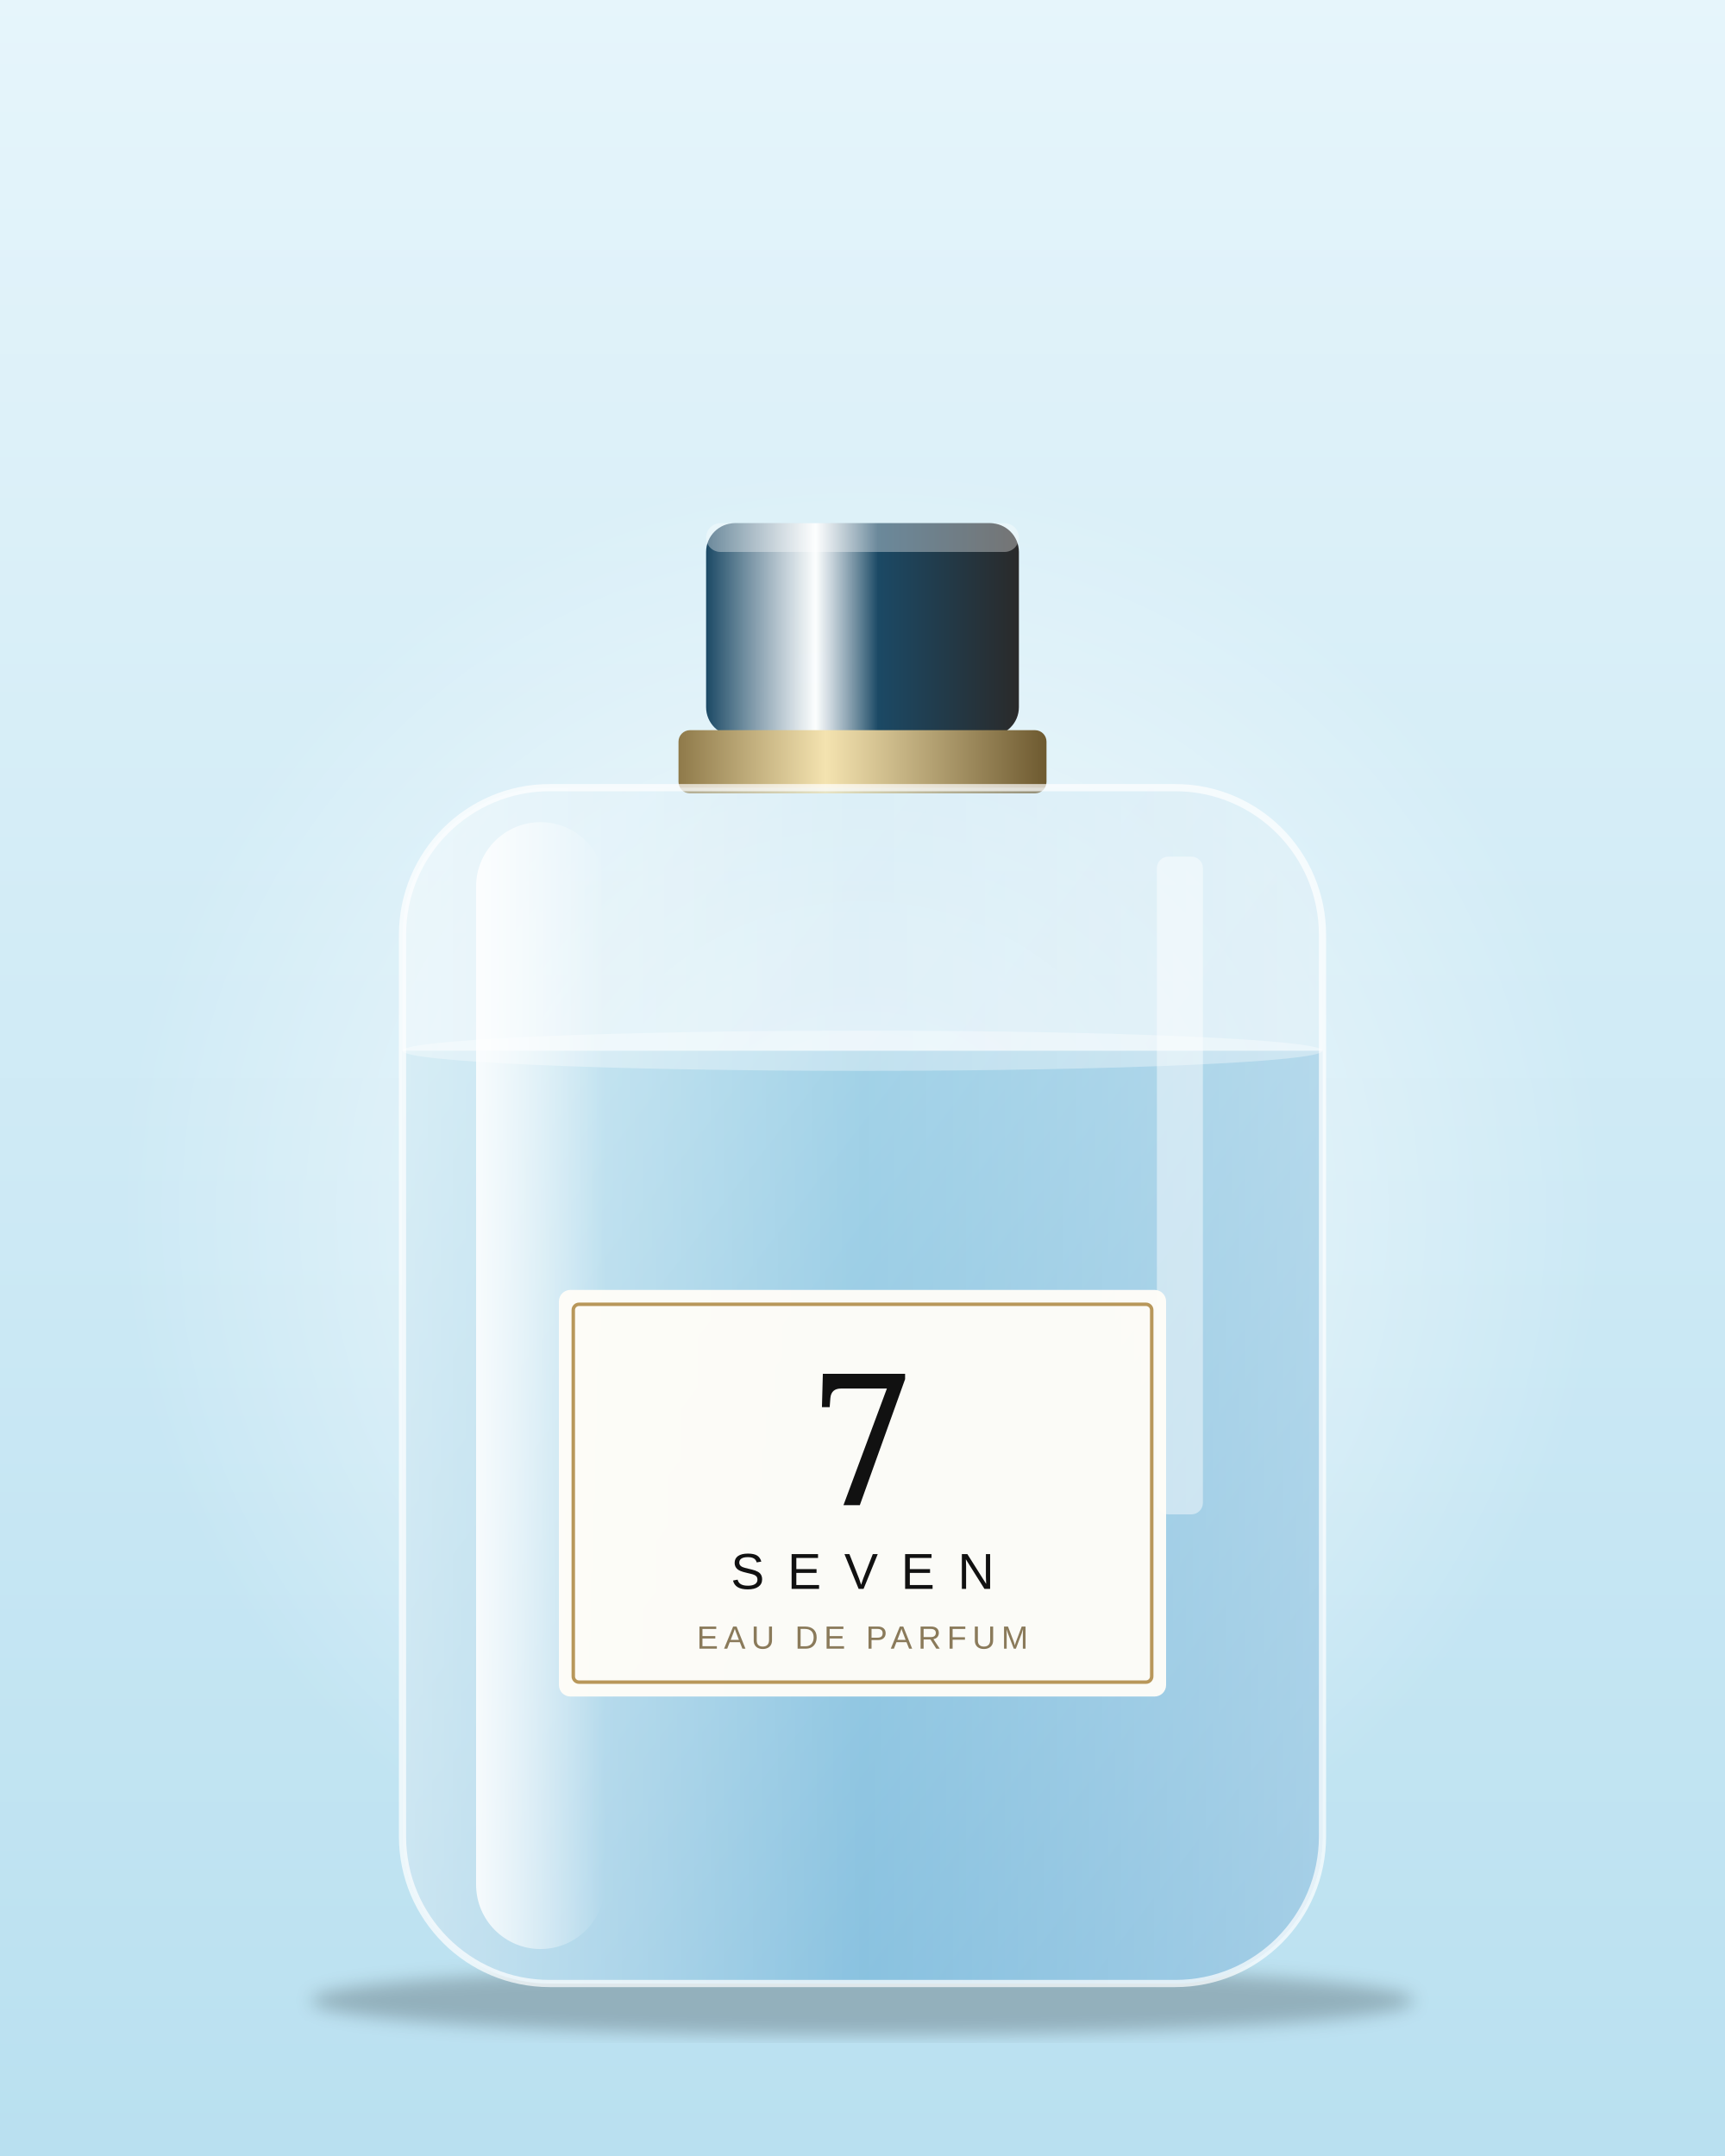
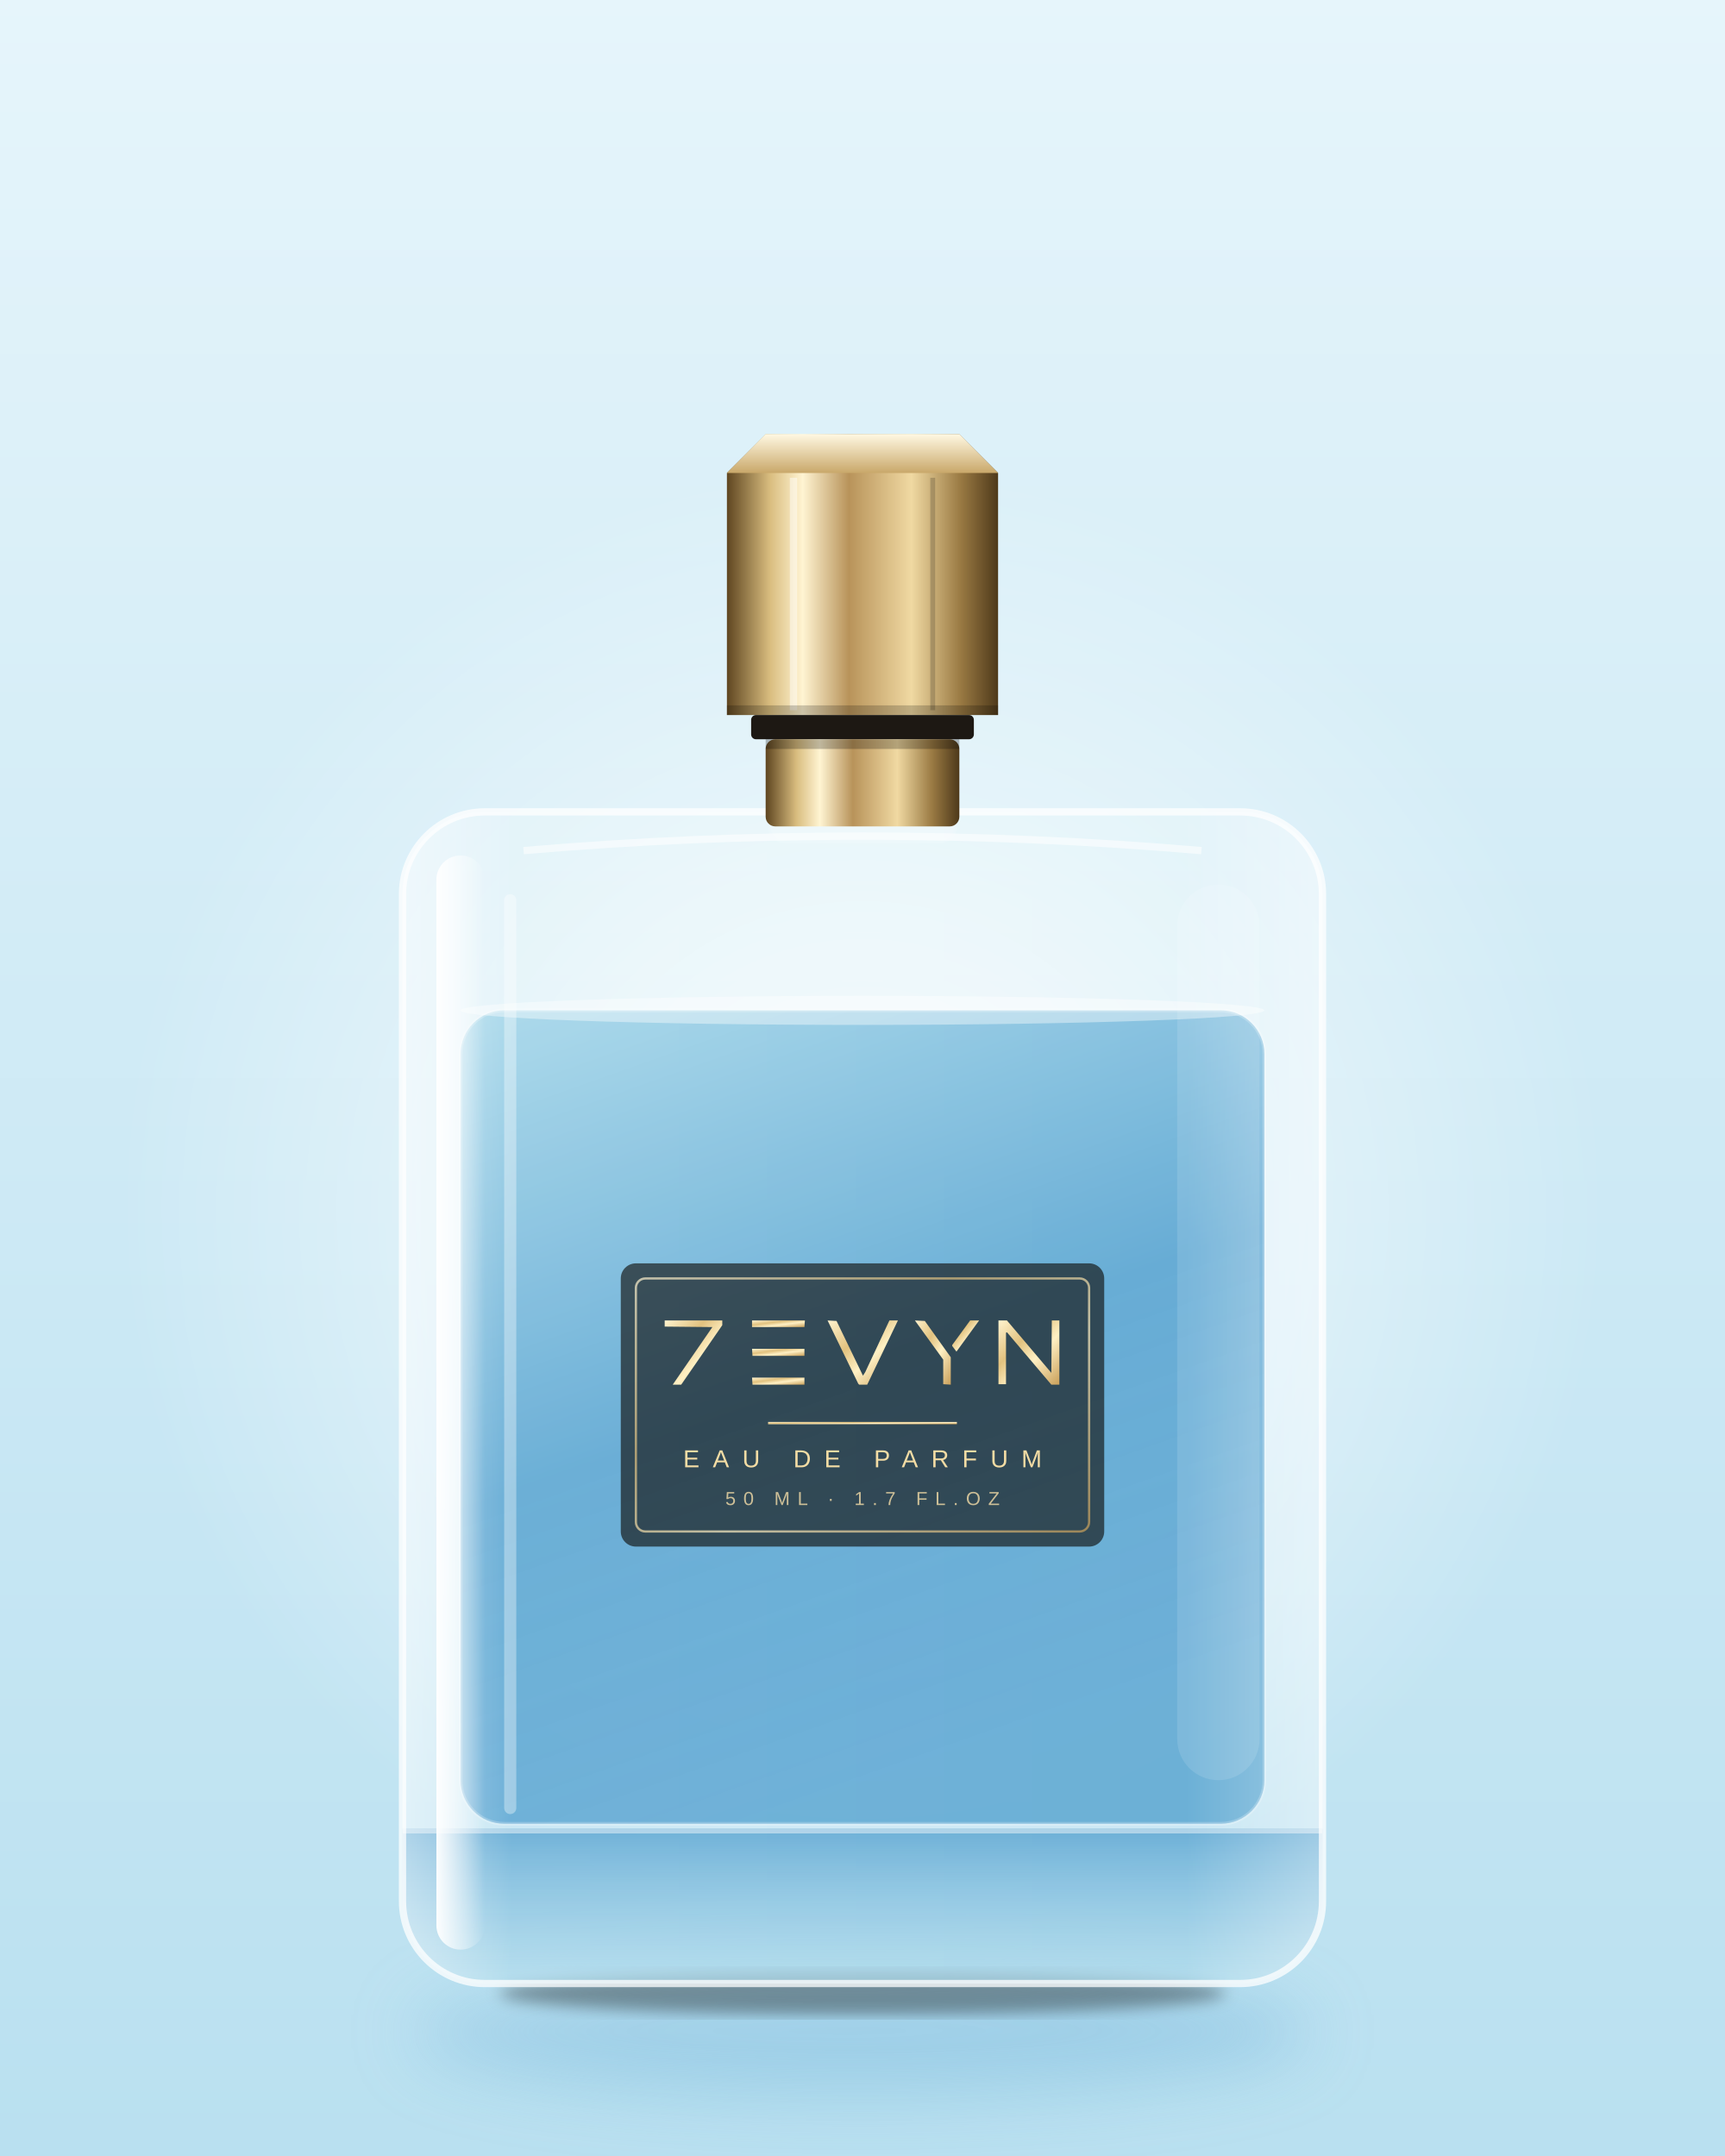
<svg xmlns="http://www.w3.org/2000/svg" viewBox="0 0 600 750">
  <defs>
    <linearGradient id="bg" x1="0" y1="0" x2="0" y2="1">
      <stop offset="0" stop-color="#e6f5fb" />
      <stop offset="1" stop-color="#b9e0f0" />
    </linearGradient>
    <radialGradient id="glow" cx="50%" cy="50%" r="50%">
      <stop offset="0" stop-color="#fff" stop-opacity="0.85" />
      <stop offset="1" stop-color="#fff" stop-opacity="0" />
    </radialGradient>
    <linearGradient id="box" x1="0" y1="0" x2="1" y2="1">
      <stop offset="0" stop-color="#2b2b2b" />
      <stop offset="1" stop-color="#0d0d0d" />
    </linearGradient>
-     <linearGradient id="glass" x1="0" y1="0" x2="1" y2="0">
-       <stop offset="0" stop-color="#fff" stop-opacity="0.55" />
-       <stop offset="0.5" stop-color="#fff" stop-opacity="0.12" />
-       <stop offset="1" stop-color="#fff" stop-opacity="0.4" />
+     <linearGradient id="fl-liquid" x1="0" y1="0" x2="0.35" y2="1">
+       <stop offset="0" stop-color="#a8d8ea" />
+       <stop offset="0.55" stop-color="#5fa8d3" />
+       <stop offset="1" stop-color="#5fa8d3" stop-opacity="0.95" />
    </linearGradient>
-     <linearGradient id="liquid" x1="0" y1="0" x2="1" y2="1">
-       <stop offset="0" stop-color="#a8d8ea" />
-       <stop offset="1" stop-color="#5fa8d3" />
+     <linearGradient id="fl-base" x1="0" y1="0" x2="0" y2="1">
+       <stop offset="0" stop-color="#5fa8d3" stop-opacity="0.95" />
+       <stop offset="1" stop-color="#a8d8ea" stop-opacity="0.6" />
    </linearGradient>
-     <linearGradient id="cap" x1="0" y1="0" x2="1" y2="0">
-       <stop offset="0" stop-color="#1b4965" />
-       <stop offset="0.35" stop-color="#ffffff" stop-opacity="0.9" />
-       <stop offset="0.55" stop-color="#1b4965" />
-       <stop offset="1" stop-color="#2a2a2a" />
+     <linearGradient id="fl-glass" x1="0" y1="0" x2="1" y2="0">
+       <stop offset="0" stop-color="#fff" stop-opacity="0.5" />
+       <stop offset="0.12" stop-color="#fff" stop-opacity="0.08" />
+       <stop offset="0.85" stop-color="#fff" stop-opacity="0.05" />
+       <stop offset="1" stop-color="#fff" stop-opacity="0.38" />
    </linearGradient>
-     <linearGradient id="collar" x1="0" y1="0" x2="1" y2="0">
-       <stop offset="0" stop-color="#8f7a4a" />
-       <stop offset="0.4" stop-color="#f4e3b0" />
-       <stop offset="1" stop-color="#6e5a30" />
+     <linearGradient id="fl-shine" x1="0" y1="0" x2="1" y2="0">
+       <stop offset="0" stop-color="#fff" stop-opacity="0.95" />
+       <stop offset="1" stop-color="#fff" stop-opacity="0" />
+     </linearGradient>
+     <linearGradient id="fl-foil" x1="0" y1="0" x2="1" y2="1">
+       <stop offset="0" stop-color="#fff3cf" />
+       <stop offset="0.35" stop-color="#e2c27f" />
+       <stop offset="0.6" stop-color="#fff0c4" />
+       <stop offset="1" stop-color="#c9a05a" />
+     </linearGradient>
+     <linearGradient id="cap-gold" x1="0" y1="0" x2="1" y2="0">
+       <stop offset="0" stop-color="#5e4520" />
+       <stop offset="0.16" stop-color="#d9bd7f" />
+       <stop offset="0.28" stop-color="#fff4d2" />
+       <stop offset="0.45" stop-color="#b8935a" />
+       <stop offset="0.68" stop-color="#f0d9a2" />
+       <stop offset="0.86" stop-color="#9a7a43" />
+       <stop offset="1" stop-color="#4e391a" />
+     </linearGradient>
+     <linearGradient id="cap-top" x1="0" y1="0" x2="0" y2="1">
+       <stop offset="0" stop-color="#fff8e2" />
+       <stop offset="1" stop-color="#c9a86a" />
    </linearGradient>
    <linearGradient id="shine" x1="0" y1="0" x2="1" y2="0">
      <stop offset="0" stop-color="#fff" stop-opacity="0.85" />
      <stop offset="1" stop-color="#fff" stop-opacity="0" />
    </linearGradient>
    <linearGradient id="fade" x1="0" y1="0" x2="0" y2="1">
      <stop offset="0" stop-color="#fff" stop-opacity="0.35" />
      <stop offset="1" stop-color="#fff" stop-opacity="0" />
    </linearGradient>
+     <clipPath id="fl-body">
+       <rect x="10" y="36" width="380" height="484" rx="34" />
+     </clipPath>
    <filter id="soft">
      <feGaussianBlur stdDeviation="3" />
    </filter>
    <filter id="blur18">
      <feGaussianBlur stdDeviation="18" />
    </filter>
+     <filter id="fl-blur" x="-30%" y="-200%" width="160%" height="500%">
+       <feGaussianBlur stdDeviation="14" />
+     </filter>
  </defs>
  <rect width="600" height="750" fill="url(#bg)" />
  <circle cx="300" cy="420" r="260" fill="url(#glow)" />
-   <ellipse cx="300" cy="696" rx="192" ry="12" fill="#000" opacity="0.22" filter="url(#soft)" />
-   <rect x="245.6" y="182" width="108.8" height="74" rx="10" fill="url(#cap)" />
-   <rect x="245.6" y="182" width="108.8" height="10" rx="5" fill="#fff" opacity="0.35" />
-   <rect x="236" y="254" width="128" height="22" rx="4" fill="url(#collar)" />
-   <rect x="140" y="274" width="320" height="416" rx="51.2" fill="url(#liquid)" opacity="0.18" />
-   <clipPath id="body">
-     <rect x="140" y="274" width="320" height="416" rx="51.2" />
-   </clipPath>
-   <g clip-path="url(#body)">
-     <rect x="140" y="365.52" width="320" height="416" fill="url(#liquid)" />
-     <ellipse cx="300" cy="365.52" rx="160" ry="7" fill="#fff" opacity="0.35" />
-     <rect x="140" y="274" width="320" height="416" fill="url(#glass)" />
-     <rect x="165.6" y="286" width="44.8" height="392" rx="22.4" fill="url(#shine)" />
-     <rect x="402.4" y="298" width="16" height="228.8" rx="4" fill="#fff" opacity="0.45" />
+   <g transform="translate(131.58 252.11) scale(0.8421)">
+     <ellipse cx="200" cy="540" rx="185" ry="26" fill="url(#fl-liquid)" opacity="0.35" filter="url(#fl-blur)" />
+     <ellipse cx="200" cy="524" rx="150" ry="9" fill="#000" opacity="0.35" filter="url(#soft)" />
+     <rect x="162" y="4" width="76" height="44" rx="6" fill="#fff" opacity="0.18" stroke="#fff" stroke-opacity="0.6" stroke-width="2" />
+     <rect x="10" y="36" width="380" height="484" rx="34" fill="#fff" opacity="0.08" />
+     <g clip-path="url(#fl-body)">
+       <rect x="34" y="118" width="332" height="336" rx="18" fill="url(#fl-liquid)" />
+       <ellipse cx="200" cy="118" rx="166" ry="6" fill="#fff" opacity="0.4" />
+       <rect x="10" y="456" width="380" height="64" fill="url(#fl-base)" />
+       <rect x="10" y="456" width="380" height="2" fill="#fff" opacity="0.45" />
+       <rect x="10" y="36" width="380" height="484" fill="url(#fl-glass)" />
+       <rect x="24" y="54" width="20" height="452" rx="10" fill="url(#fl-shine)" />
+       <rect x="52" y="70" width="5" height="380" rx="2.5" fill="#fff" opacity="0.35" />
+       <rect x="330" y="66" width="34" height="370" rx="17" fill="#fff" opacity="0.12" />
+       <path d="M60 52 Q200 40 340 52" stroke="#fff" stroke-opacity="0.55" stroke-width="3" fill="none" />
+     </g>
+     <rect x="10" y="36" width="380" height="484" rx="34" fill="none" stroke="#fff" stroke-opacity="0.75" stroke-width="3" />
+     <rect x="34" y="118" width="332" height="336" rx="18" fill="none" stroke="#fff" stroke-opacity="0.22" stroke-width="1.5" />
+     <g transform="translate(200 281) scale(0.78) translate(-200 -281)">
+       <rect x="72" y="206" width="256" height="150" rx="8" fill="#0d0a07" opacity="0.62" />
+       <rect x="80" y="214" width="240" height="134" rx="5" fill="none" stroke="url(#fl-foil)" stroke-opacity="0.7" stroke-width="1.2" />
+       <g transform="translate(95 236) scale(0.25)" fill="url(#fl-foil)">
+         <path d="M 123 1 L 1 1 L 1 14 L 102 15 L 18 137 L 36 137 L 123 11 Z" />
+         <path d="M 186 1 L 186 15 L 297 15 L 298 1 Z" />
+         <path d="M 186 61 L 187 76 L 297 76 L 297 61 Z" />
+         <path d="M 186 122 L 187 137 L 297 137 L 297 122 Z" />
+         <path d="M 346 1 L 411 135 L 413 137 L 430 137 L 495 1 L 477 1 L 426 110 L 421 118 L 365 2 Z" />
+         <path d="M 531 1 L 591 84 L 591 136 L 607 137 L 607 79 L 552 2 Z" />
+         <path d="M 667 1 L 648 1 L 610 53 L 610 55 L 619 67 Z" />
+         <path d="M 708 1 L 708 136 L 724 136 L 724 27 L 726 26 L 820 137 L 837 137 L 837 1 L 821 1 L 820 112 L 726 1 Z" />
+       </g>
+       <rect x="150" y="290" width="100" height="1.2" fill="url(#fl-foil)" />
+       <text x="200" y="314" text-anchor="middle" font-size="13" letter-spacing="7" fill="#f3dca4" font-family="Jost, Arial, sans-serif">EAU DE PARFUM</text>
+       <text x="200" y="334" text-anchor="middle" font-size="10" letter-spacing="4" fill="#e8d3a2" opacity="0.85" font-family="Jost, Arial, sans-serif">50 ML · 1.7 FL.OZ</text>
+     </g>
+     <g transform="translate(100 -126)">
+       <path d="M44 22 L60 6 H140 L156 22 V122 H44 Z" fill="url(#cap-gold)" />
+       <path d="M60 6 H140 L156 22 H44 Z" fill="url(#cap-top)" />
+       <rect x="70" y="24" width="3" height="96" fill="#fff" opacity="0.45" />
+       <rect x="128" y="24" width="2" height="96" fill="#000" opacity="0.18" />
+       <rect x="44" y="118" width="112" height="4" fill="#000" opacity="0.2" />
+       <rect x="54" y="122" width="92" height="10" rx="2" fill="#1d1813" />
+       <rect x="60" y="132" width="80" height="36" rx="4" fill="url(#cap-gold)" />
+       <rect x="60" y="132" width="80" height="4" fill="#000" opacity="0.25" />
+     </g>
  </g>
-   <rect x="140" y="274" width="320" height="416" rx="51.2" fill="none" stroke="#fff" stroke-opacity="0.7" stroke-width="2.5" />
-   <rect x="194.4" y="448.72" width="211.2" height="141.44" rx="4" fill="#fffdf8" opacity="0.96" />
-   <rect x="199.4" y="453.72" width="201.2" height="131.44" rx="2" fill="none" stroke="#b8975a" stroke-width="1.2" />
-   <text x="300" y="523.6" font-family="Georgia, serif" font-size="64" text-anchor="middle" fill="#111">7</text>
-   <text x="300" y="552.72" font-family="Arial, sans-serif" font-size="17.6" letter-spacing="8" text-anchor="middle" fill="#111">SEVEN</text>
-   <text x="300" y="573.52" font-family="Arial, sans-serif" font-size="11.2" letter-spacing="2" text-anchor="middle" fill="#8a7a5a">EAU DE PARFUM</text>
</svg>
